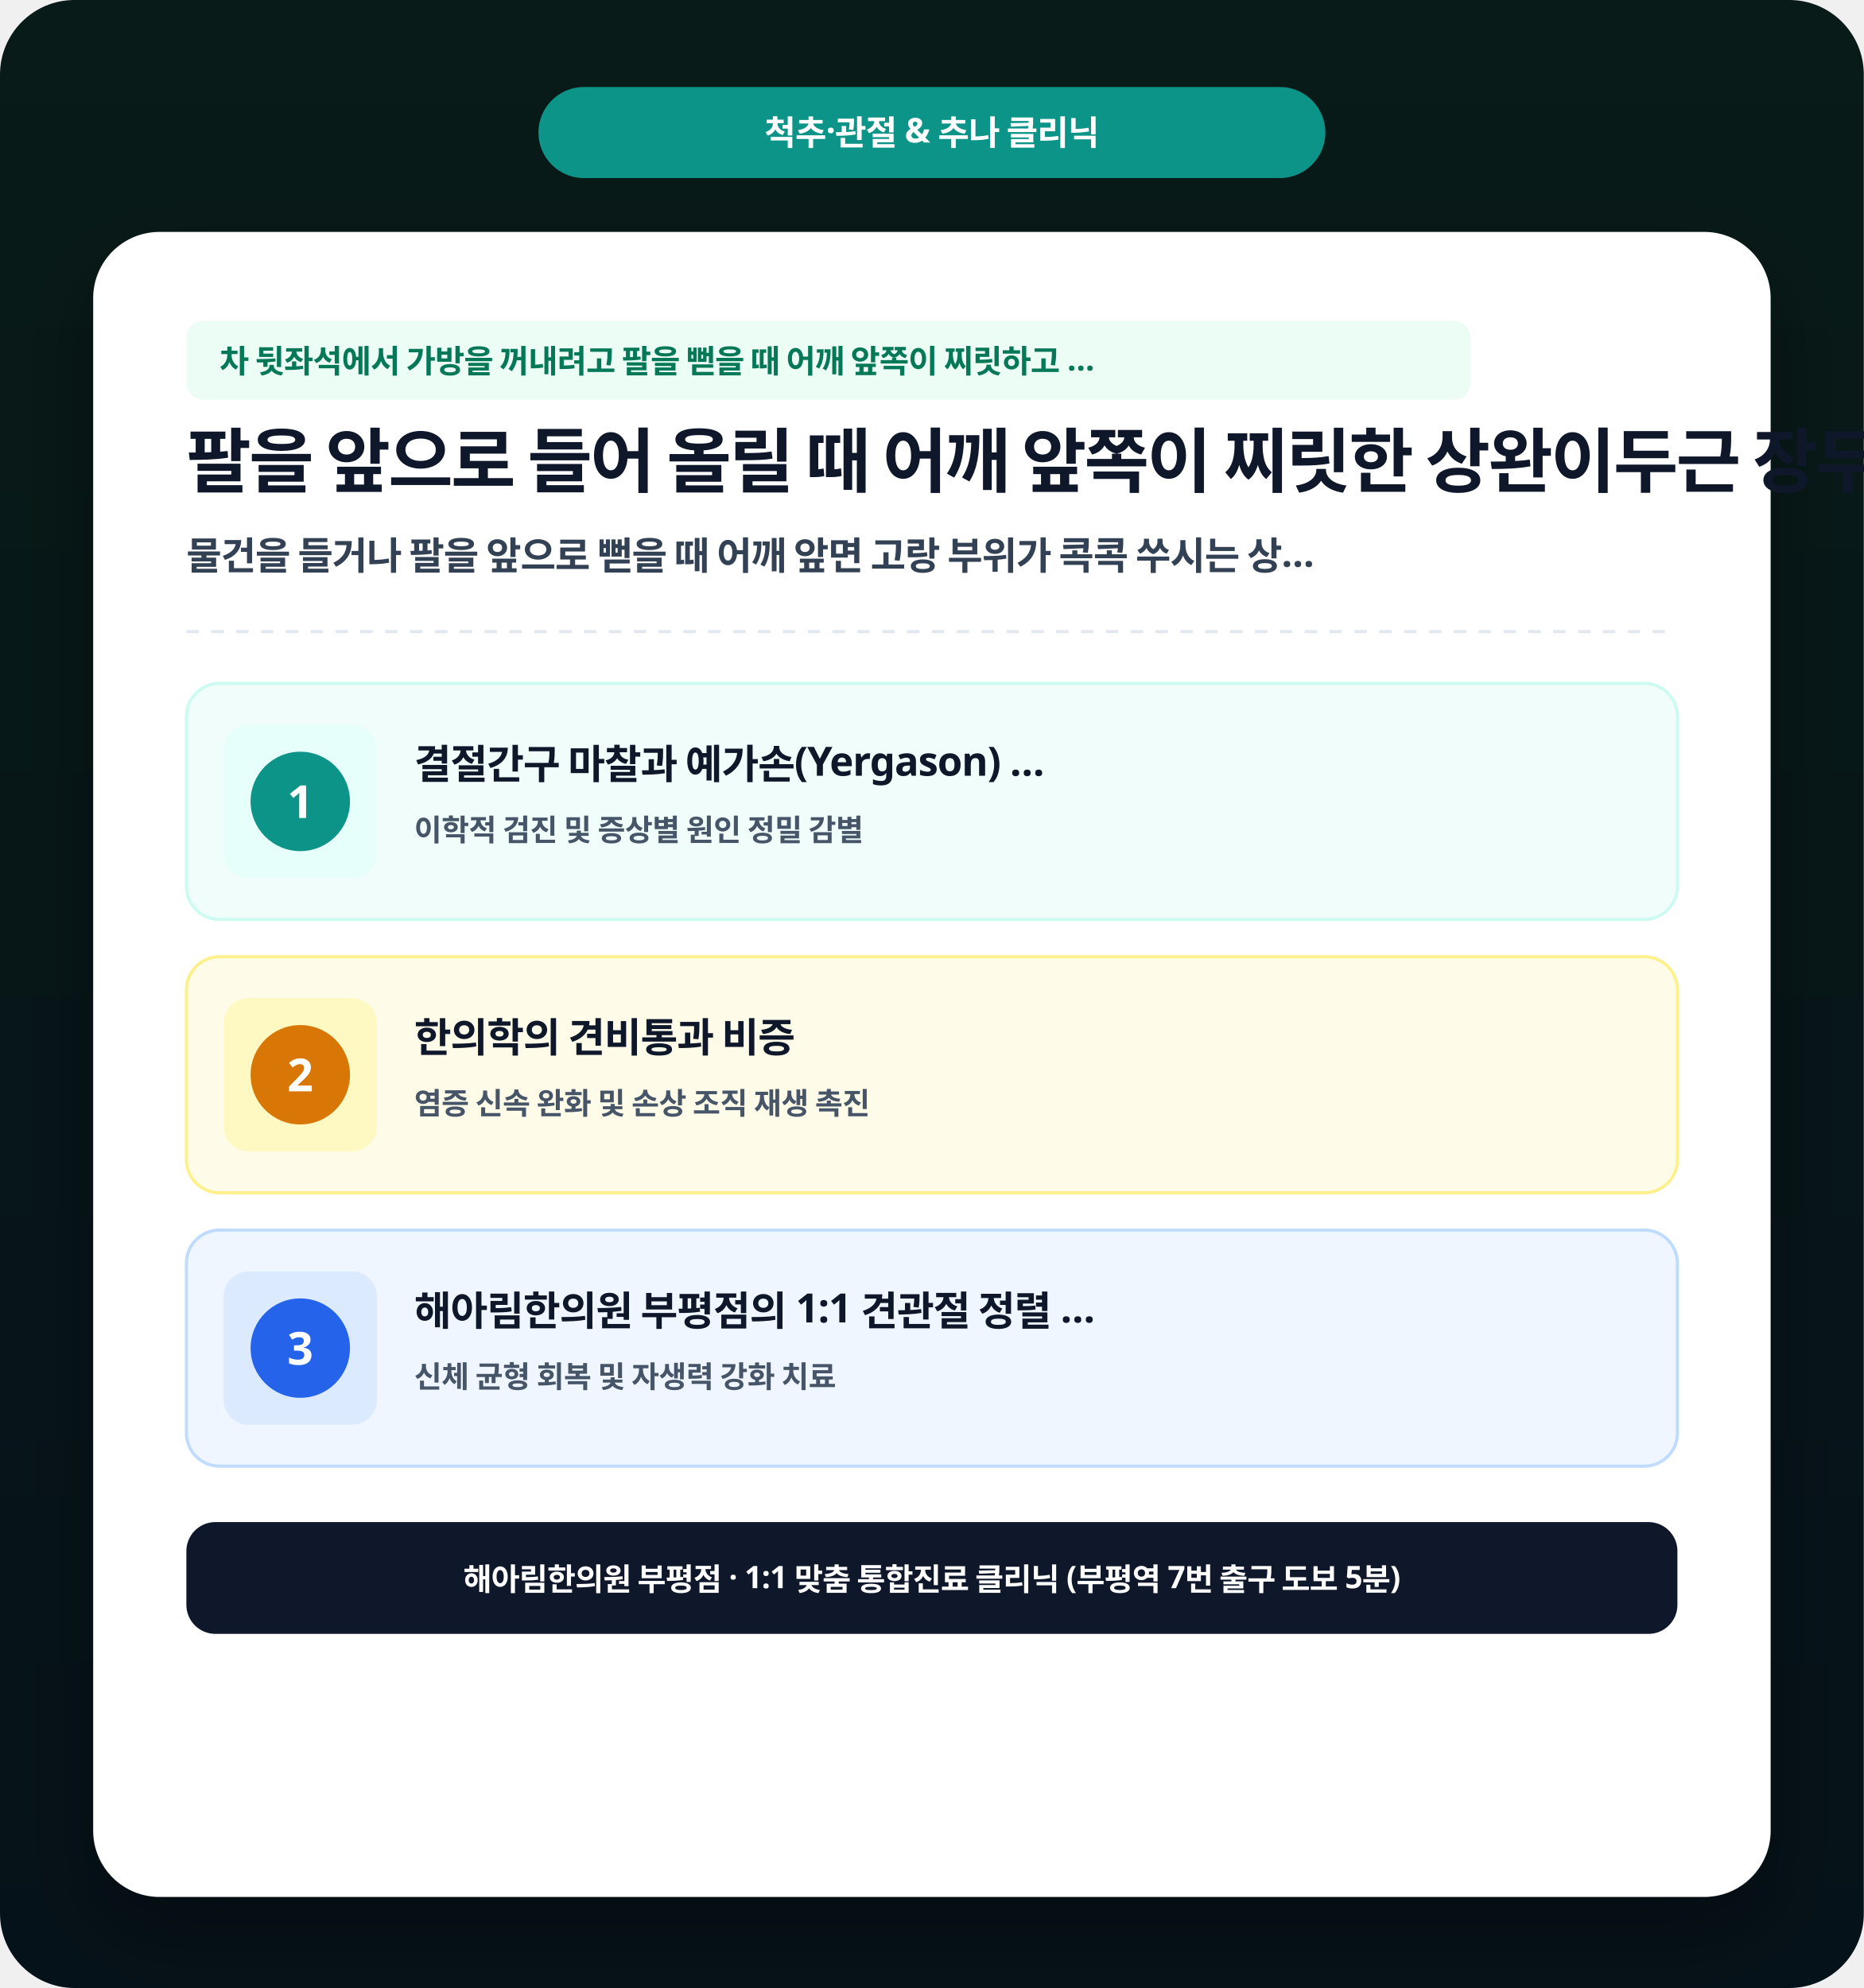
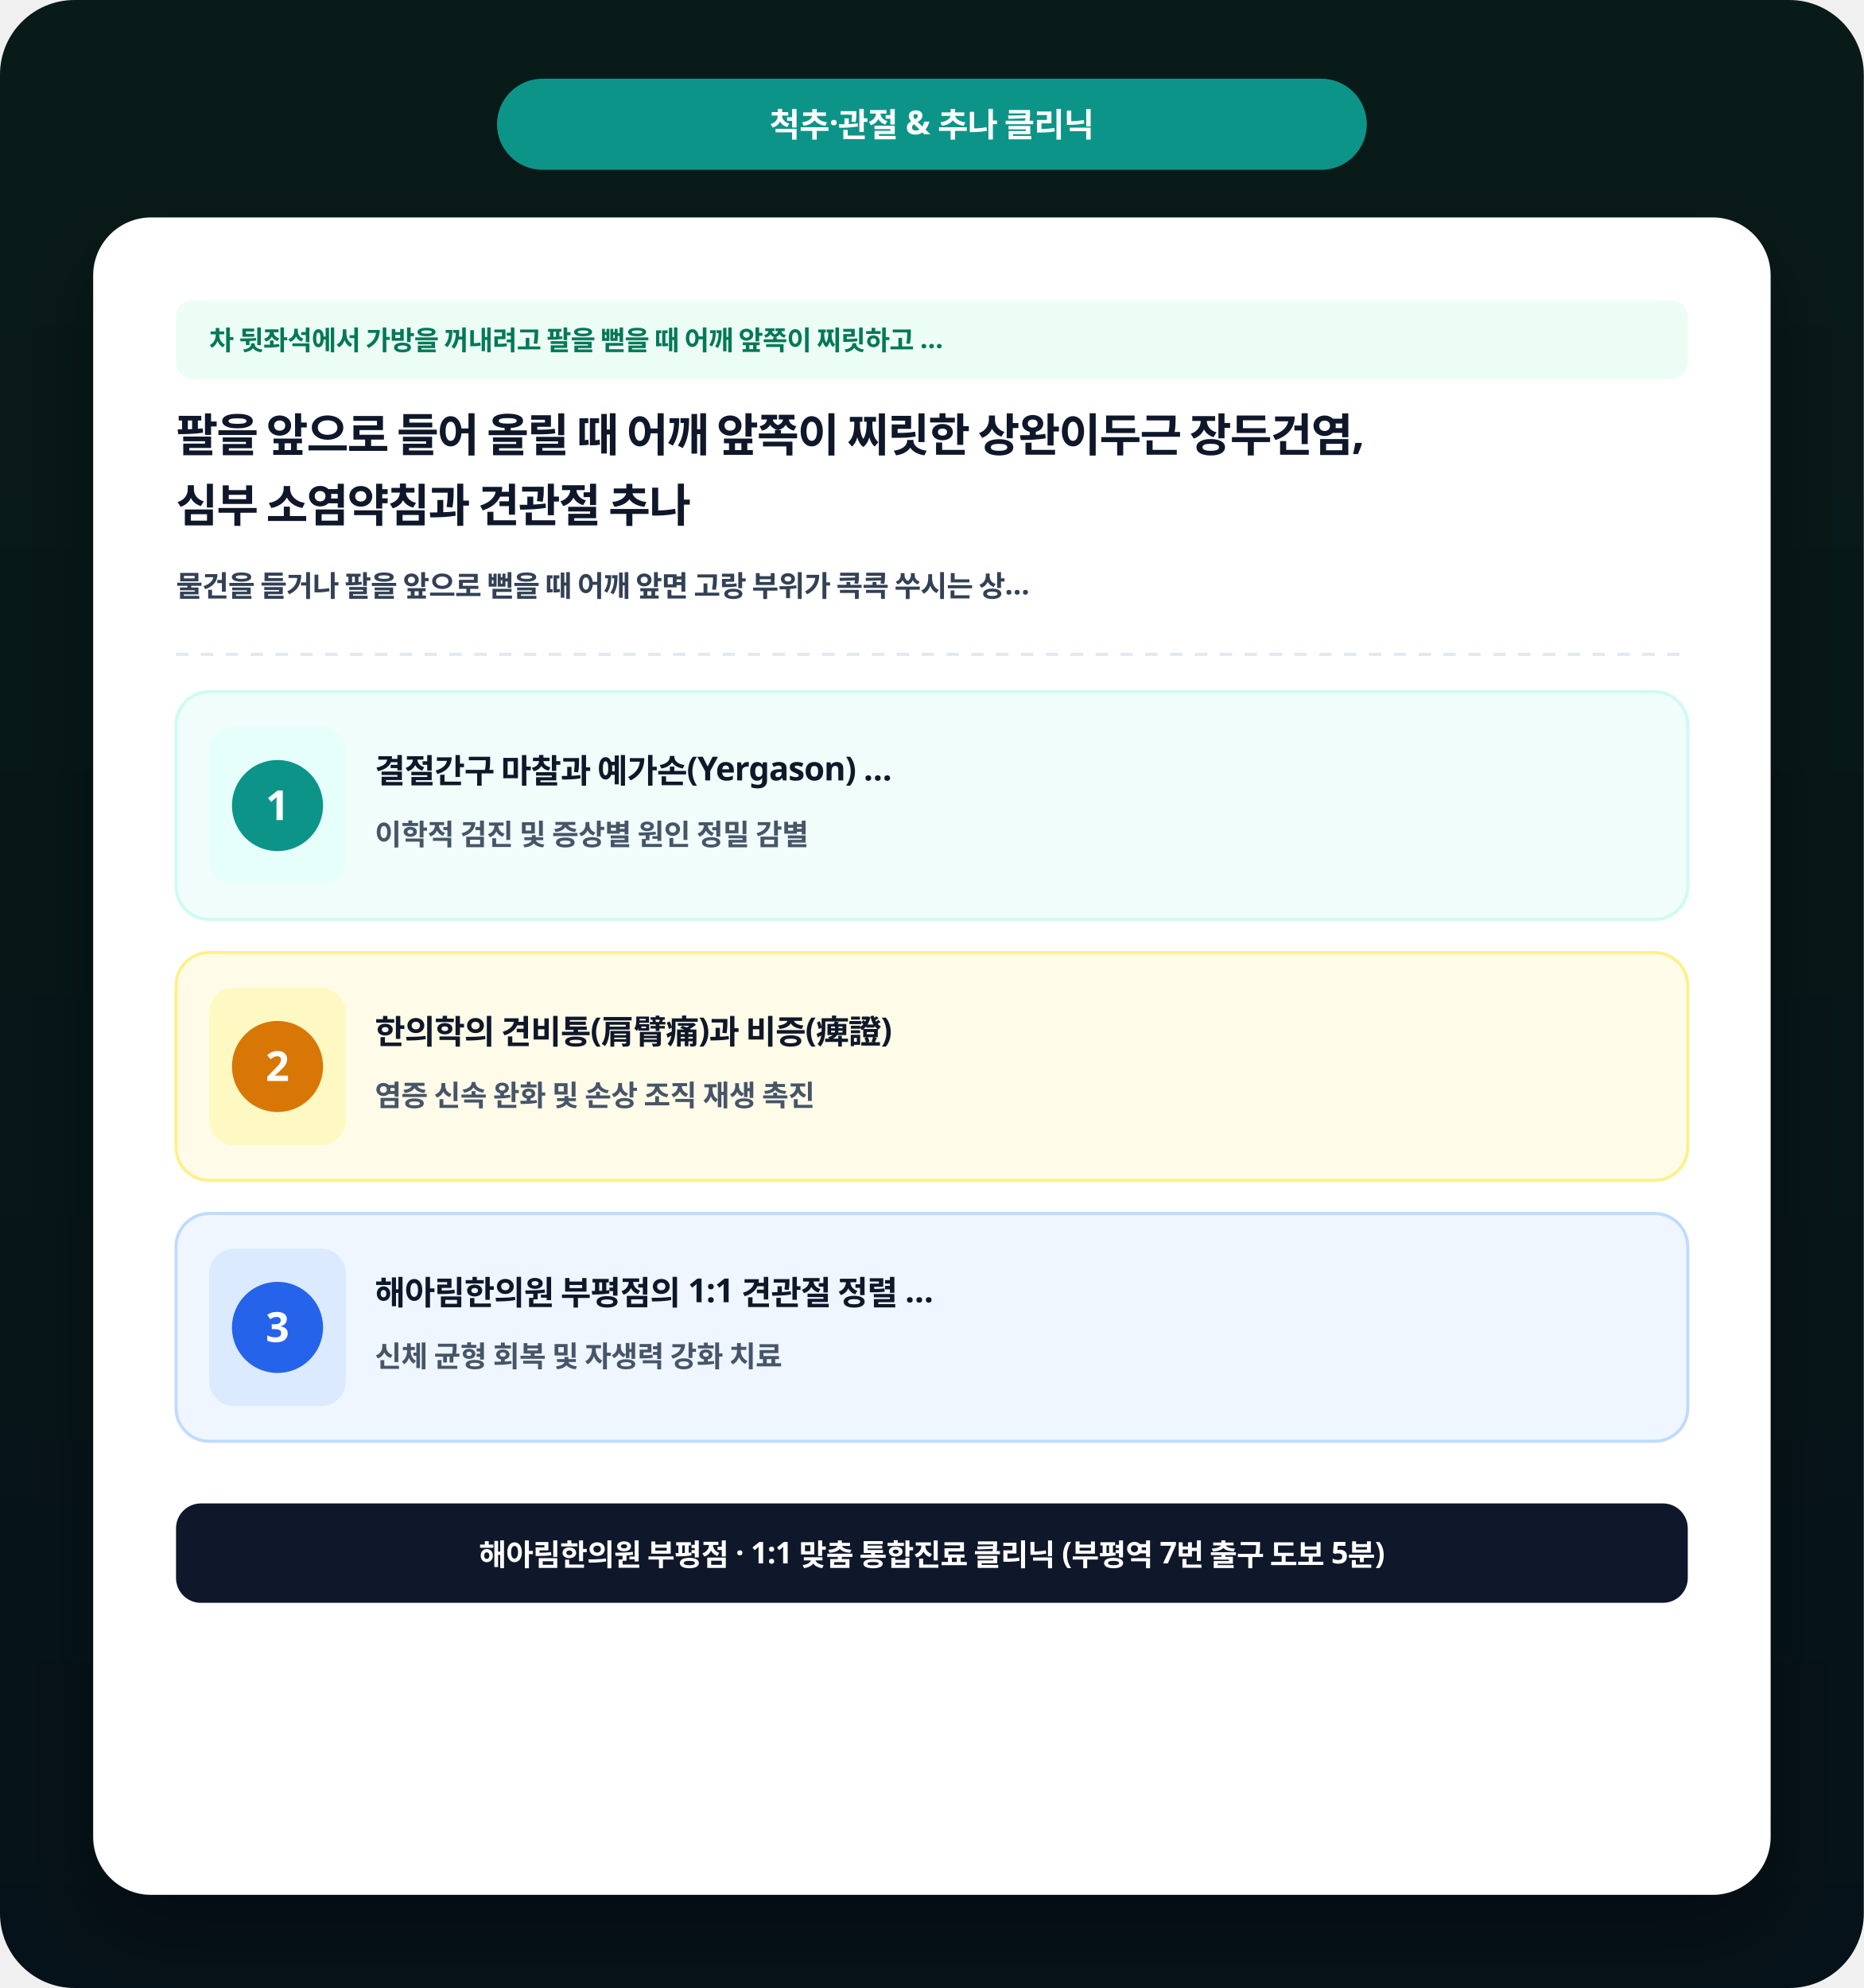
<svg xmlns="http://www.w3.org/2000/svg" width="900" height="960" viewBox="0 0 900 960">
  <defs>
    <linearGradient id="bgGrad" x1="0%" y1="0%" x2="0%" y2="100%">
      <stop offset="0%" stop-color="#081b18" />
      <stop offset="100%" stop-color="#061219" />
    </linearGradient>
    <filter id="cardShadow" x="-10%" y="-10%" width="120%" height="120%">
      <feDropShadow dx="0" dy="16" stdDeviation="20" flood-color="#000000" flood-opacity="0.35" />
    </filter>
  </defs>
  <rect x="0" y="0" width="900" height="960" rx="36" fill="url(#bgGrad)" />
-   <g transform="translate(450, 64)">
-     <rect x="-190" y="-22" width="380" height="44" rx="22" fill="#0d9488" />
-     <text x="0" y="6" font-size="16.5" font-weight="900" fill="#ffffff" text-anchor="middle" font-family="Pretendard, 'Malgun Gothic', sans-serif" letter-spacing="-0.02em">
+   <g transform="translate(450, 60)">
+     <rect x="-210" y="-22" width="420" height="44" rx="22" fill="#0d9488" />
+     <text x="0" y="6" font-size="16" font-weight="900" fill="#ffffff" text-anchor="middle" font-family="Pretendard, 'Malgun Gothic', sans-serif" letter-spacing="-0.02em">
      척추·관절 &amp; 추나 클리닉
    </text>
  </g>
  <g filter="url(#cardShadow)">
-     <rect x="45" y="112" width="810" height="804" rx="32" fill="#ffffff" />
+     <rect x="45" y="105" width="810" height="810" rx="28" fill="#ffffff" />
  </g>
-   <g transform="translate(90, 155)">
-     <rect x="0" y="0" width="620" height="38" rx="8" fill="#ecfdf5" />
-     <text x="16" y="25" font-size="15.5" font-weight="900" fill="#047857" font-family="Pretendard, 'Malgun Gothic', sans-serif" letter-spacing="-0.02em">
+   <g transform="translate(85, 145)">
+     <rect x="0" y="0" width="730" height="38" rx="8" fill="#ecfdf5" />
+     <text x="16" y="24" font-size="13" font-weight="900" fill="#047857" font-family="Pretendard, 'Malgun Gothic', sans-serif" letter-spacing="-0.02em">
      차 뒷좌석에서 가방을 꺼내려고 팔을 뻗을 때 어깨 앞쪽이 찌릿하고 …
    </text>
  </g>
-   <g transform="translate(90, 235)">
-     <text font-size="34" font-weight="900" fill="#0f172a" font-family="Pretendard, 'Malgun Gothic', sans-serif" letter-spacing="-0.03em">
-       팔을 앞으로 들어 올릴 때 어깨 앞쪽이 찌릿한 상완이두근 장두건염, 심부 소염약침과 견관절 추나
-     </text>
+   <g>
+     <text x="85" y="218" font-size="22" font-weight="900" fill="#0f172a" font-family="Pretendard, 'Malgun Gothic', sans-serif" letter-spacing="-0.03em">팔을 앞으로 들어 올릴 때 어깨 앞쪽이 찌릿한 상완이두근 장두건염,</text>
+     <text x="85" y="252" font-size="22" font-weight="900" fill="#0f172a" font-family="Pretendard, 'Malgun Gothic', sans-serif" letter-spacing="-0.03em">심부 소염약침과 견관절 추나</text>
  </g>
-   <g transform="translate(90, 275)">
-     <text font-size="18.5" font-weight="800" fill="#334155" font-family="Pretendard, 'Malgun Gothic', sans-serif" letter-spacing="-0.02em">
+   <g>
+     <text x="85" y="288" font-size="14" font-weight="800" fill="#334155" font-family="Pretendard, 'Malgun Gothic', sans-serif" letter-spacing="-0.02em">
      물건을 들거나 팔을 앞으로 뻗을 때 어깨 앞면 고랑 부위가 콕콕 쑤시는 상…
    </text>
  </g>
-   <line x1="90" y1="305" x2="810" y2="305" stroke="#e2e8f0" stroke-width="1.5" stroke-dasharray="6,6" />
-   <g transform="translate(90, 330)">
-     <rect x="0" y="0" width="720" height="114" rx="16" fill="#f0fdfa" stroke="#ccfbf1" stroke-width="1.5" />
-     <rect x="18" y="20" width="74" height="74" rx="12" fill="#e6fffa" />
-     <circle cx="55" cy="57" r="24" fill="#0d9488" />
-     <text x="55" y="65" font-size="22" font-weight="900" fill="#ffffff" text-anchor="middle" font-family="Pretendard, 'Malgun Gothic', sans-serif">1</text>
-     <text x="110" y="46" font-size="19.5" font-weight="900" fill="#0f172a" font-family="Pretendard, 'Malgun Gothic', sans-serif" letter-spacing="-0.02em">
+   <line x1="85" y1="316" x2="815" y2="316" stroke="#e2e8f0" stroke-width="1.5" stroke-dasharray="6,6" />
+   <g transform="translate(85, 334)">
+     <rect x="0" y="0" width="730" height="110" rx="16" fill="#f0fdfa" stroke="#ccfbf1" stroke-width="1.5" />
+     <rect x="16" y="17" width="66" height="76" rx="12" fill="#e6fffa" />
+     <circle cx="49" cy="55" r="22" fill="#0d9488" />
+     <text x="49" y="62" font-size="20" font-weight="900" fill="#ffffff" text-anchor="middle" font-family="Pretendard, 'Malgun Gothic', sans-serif">1</text>
+     <text x="96" y="44" font-size="16" font-weight="900" fill="#0f172a" font-family="Pretendard, 'Malgun Gothic', sans-serif" letter-spacing="-0.02em">
      결절간구 마찰과 예가손(Yergason) …
    </text>
-     <text x="110" y="76" font-size="14.5" font-weight="600" fill="#475569" font-family="Pretendard, 'Malgun Gothic', sans-serif" letter-spacing="-0.01em">
+     <text x="96" y="74" font-size="14" font-weight="600" fill="#475569" font-family="Pretendard, 'Malgun Gothic', sans-serif" letter-spacing="-0.01em">
      이학적 검진 및 증상별 원인 정밀 감별
    </text>
  </g>
-   <g transform="translate(90, 462)">
-     <rect x="0" y="0" width="720" height="114" rx="16" fill="#fefce8" stroke="#fef08a" stroke-width="1.5" />
-     <rect x="18" y="20" width="74" height="74" rx="12" fill="#fef9c3" />
-     <circle cx="55" cy="57" r="24" fill="#d97706" />
-     <text x="55" y="65" font-size="22" font-weight="900" fill="#ffffff" text-anchor="middle" font-family="Pretendard, 'Malgun Gothic', sans-serif">2</text>
-     <text x="110" y="46" font-size="19.5" font-weight="900" fill="#0f172a" font-family="Pretendard, 'Malgun Gothic', sans-serif" letter-spacing="-0.02em">
-       한의학의 견비통과 비증
+   <g transform="translate(85, 460)">
+     <rect x="0" y="0" width="730" height="110" rx="16" fill="#fefce8" stroke="#fef08a" stroke-width="1.5" />
+     <rect x="16" y="17" width="66" height="76" rx="12" fill="#fef9c3" />
+     <circle cx="49" cy="55" r="22" fill="#d97706" />
+     <text x="49" y="62" font-size="20" font-weight="900" fill="#ffffff" text-anchor="middle" font-family="Pretendard, 'Malgun Gothic', sans-serif">2</text>
+     <text x="96" y="44" font-size="16" font-weight="900" fill="#0f172a" font-family="Pretendard, 'Malgun Gothic', sans-serif" letter-spacing="-0.02em">
+       한의학의 견비통(肩臂痛)과 비증(痺證)
    </text>
-     <text x="110" y="76" font-size="14.5" font-weight="600" fill="#475569" font-family="Pretendard, 'Malgun Gothic', sans-serif" letter-spacing="-0.01em">
+     <text x="96" y="74" font-size="14" font-weight="600" fill="#475569" font-family="Pretendard, 'Malgun Gothic', sans-serif" letter-spacing="-0.01em">
      염증 신속 완화 및 손상 조직 재생 촉진
    </text>
  </g>
-   <g transform="translate(90, 594)">
-     <rect x="0" y="0" width="720" height="114" rx="16" fill="#eff6ff" stroke="#bfdbfe" stroke-width="1.5" />
-     <rect x="18" y="20" width="74" height="74" rx="12" fill="#dbeafe" />
-     <circle cx="55" cy="57" r="24" fill="#2563eb" />
-     <text x="55" y="65" font-size="22" font-weight="900" fill="#ffffff" text-anchor="middle" font-family="Pretendard, 'Malgun Gothic', sans-serif">3</text>
-     <text x="110" y="46" font-size="19.5" font-weight="900" fill="#0f172a" font-family="Pretendard, 'Malgun Gothic', sans-serif" letter-spacing="-0.02em">
+   <g transform="translate(85, 586)">
+     <rect x="0" y="0" width="730" height="110" rx="16" fill="#eff6ff" stroke="#bfdbfe" stroke-width="1.5" />
+     <rect x="16" y="17" width="66" height="76" rx="12" fill="#dbeafe" />
+     <circle cx="49" cy="55" r="22" fill="#2563eb" />
+     <text x="49" y="62" font-size="20" font-weight="900" fill="#ffffff" text-anchor="middle" font-family="Pretendard, 'Malgun Gothic', sans-serif">3</text>
+     <text x="96" y="44" font-size="16" font-weight="900" fill="#0f172a" font-family="Pretendard, 'Malgun Gothic', sans-serif" letter-spacing="-0.02em">
      해아림한의원 부평점의 1:1 견관절 정렬 …
    </text>
-     <text x="110" y="76" font-size="14.5" font-weight="600" fill="#475569" font-family="Pretendard, 'Malgun Gothic', sans-serif" letter-spacing="-0.01em">
+     <text x="96" y="74" font-size="14" font-weight="600" fill="#475569" font-family="Pretendard, 'Malgun Gothic', sans-serif" letter-spacing="-0.01em">
      신체 균형 회복 및 자생력 강화 치료
    </text>
  </g>
-   <g transform="translate(90, 735)">
-     <rect x="0" y="0" width="720" height="54" rx="14" fill="#0f172a" />
-     <text x="360" y="33" font-size="15" font-weight="800" fill="#ffffff" text-anchor="middle" font-family="Pretendard, 'Malgun Gothic', sans-serif" letter-spacing="-0.02em">
+   <g transform="translate(85, 726)">
+     <rect x="0" y="0" width="730" height="48" rx="12" fill="#0f172a" />
+     <text x="365" y="30" font-size="14.5" font-weight="800" fill="#ffffff" text-anchor="middle" font-family="Pretendard, 'Malgun Gothic', sans-serif" letter-spacing="-0.02em">
      해아림한의원 부평점 · 1:1 맞춤 통합진료 클리닉 (부평역 7번 출구 도보 5분)
    </text>
  </g>
</svg>
